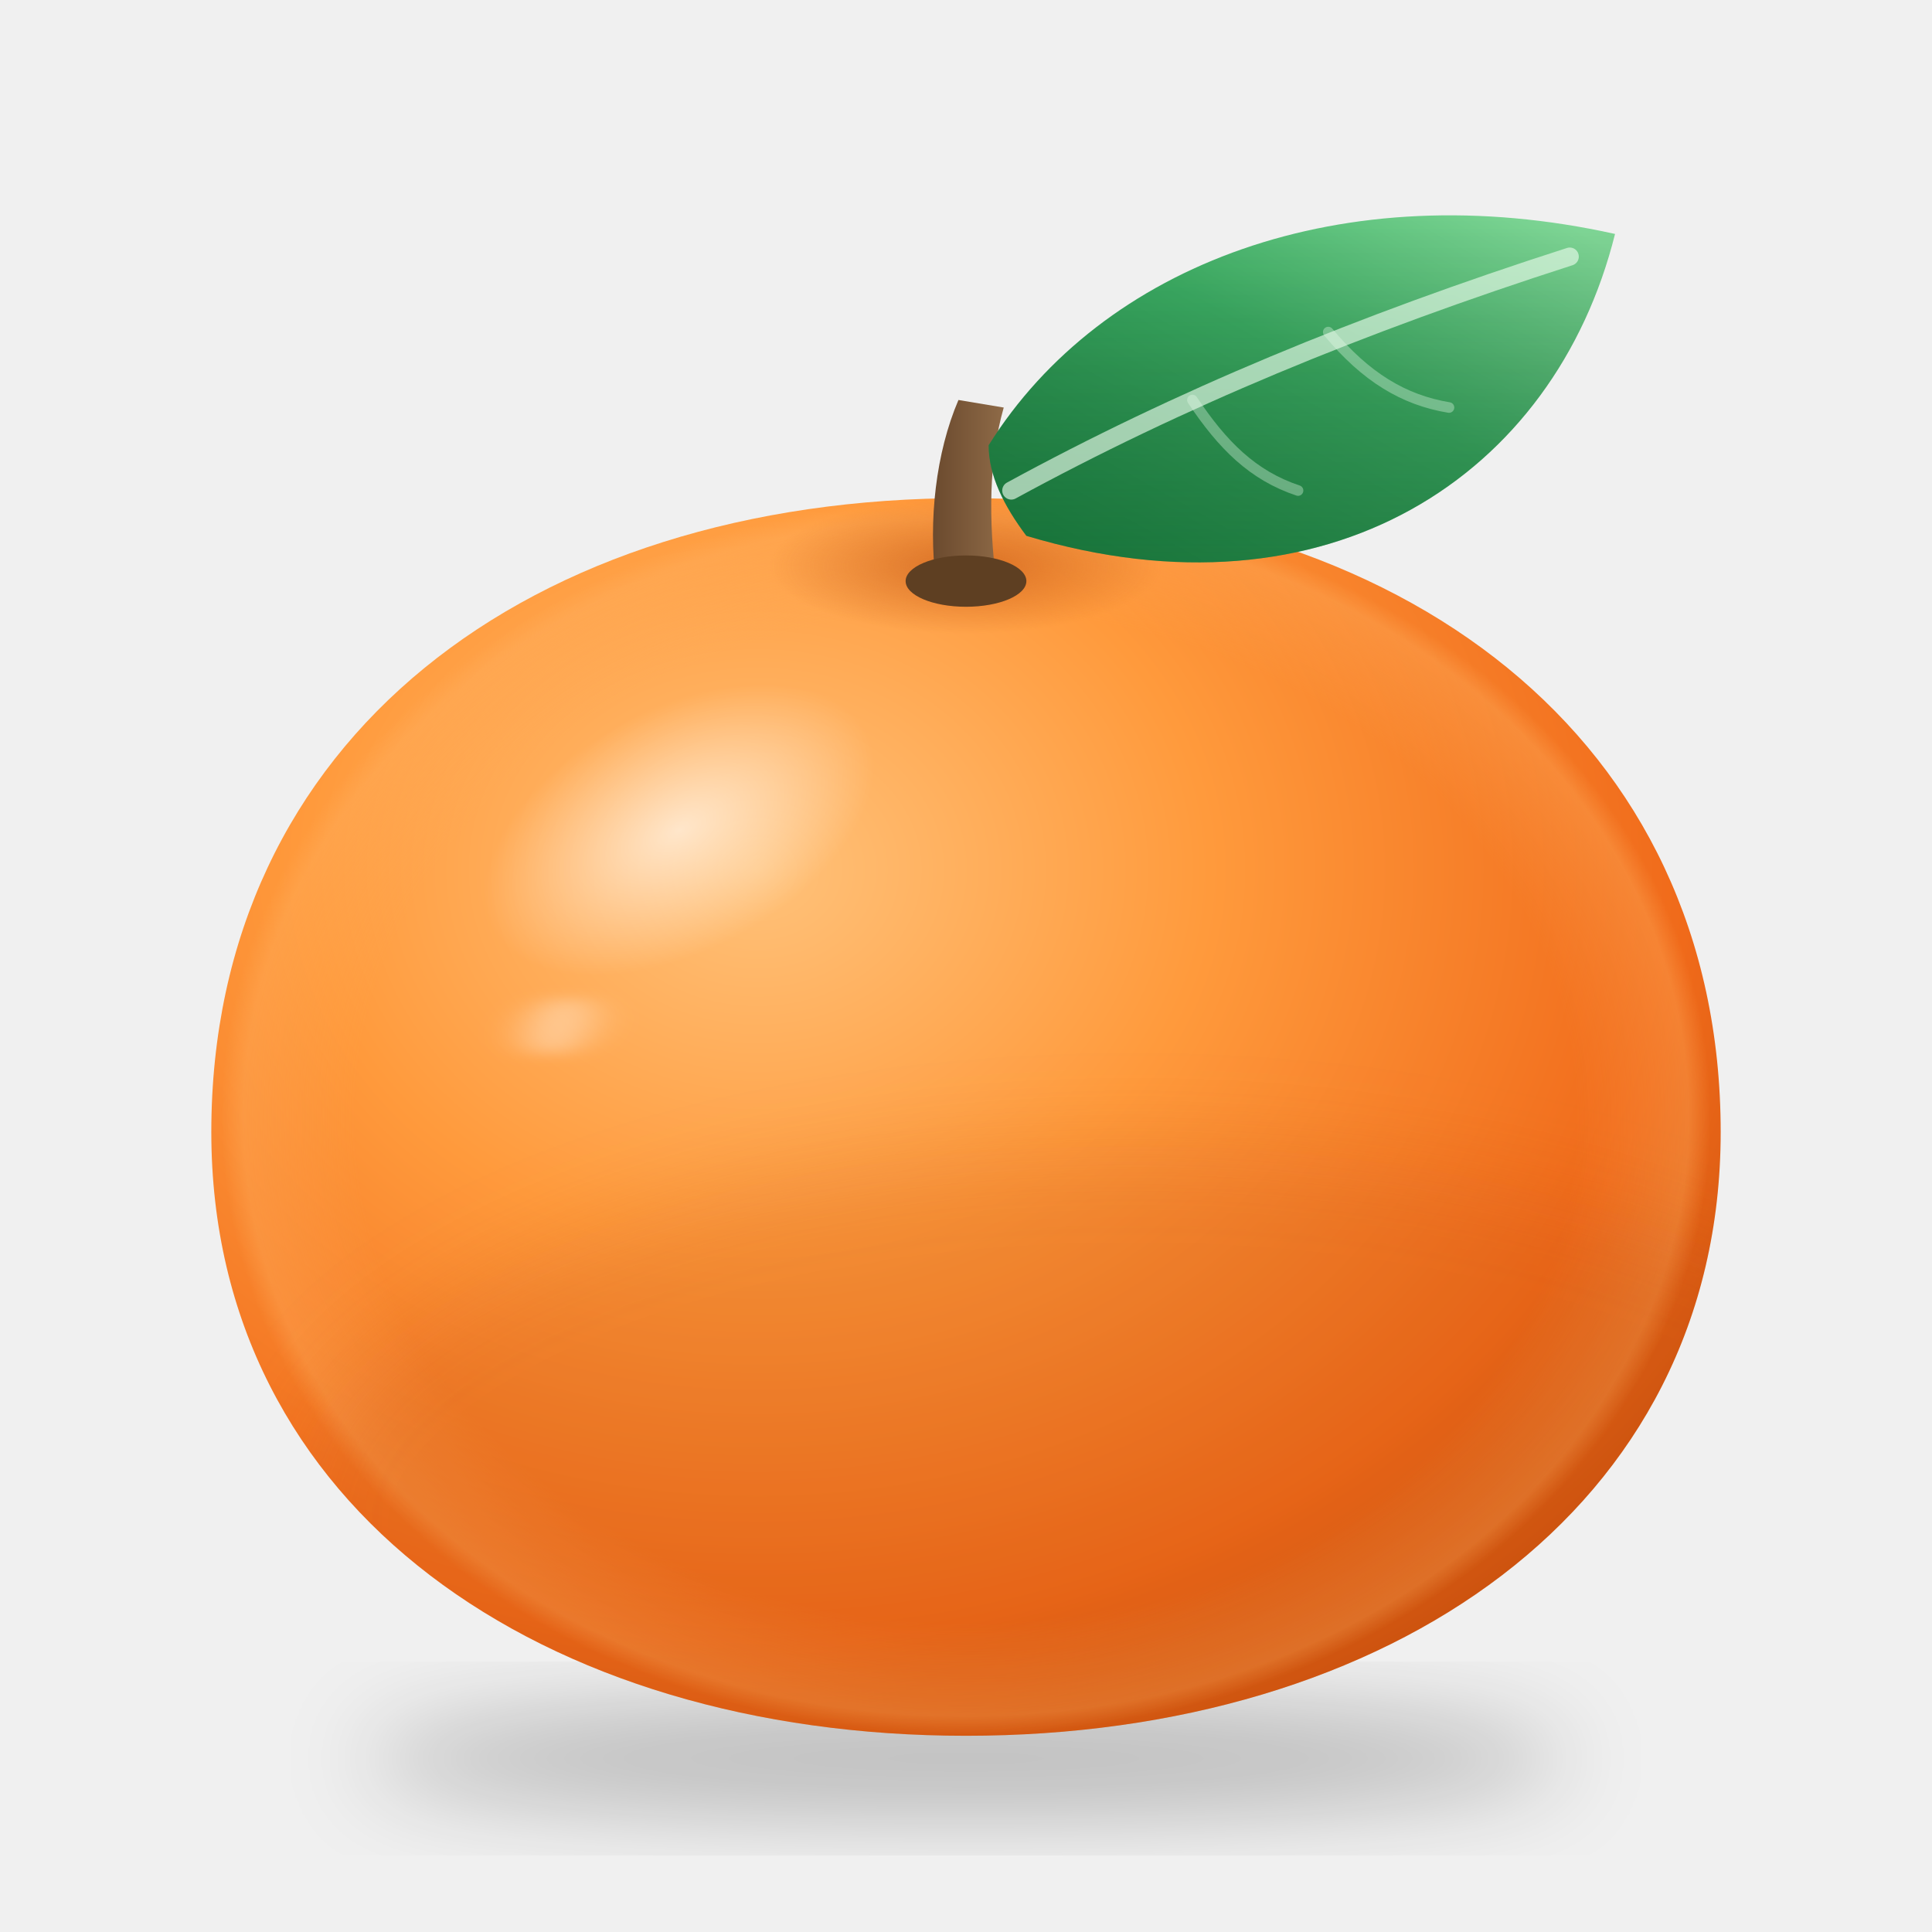
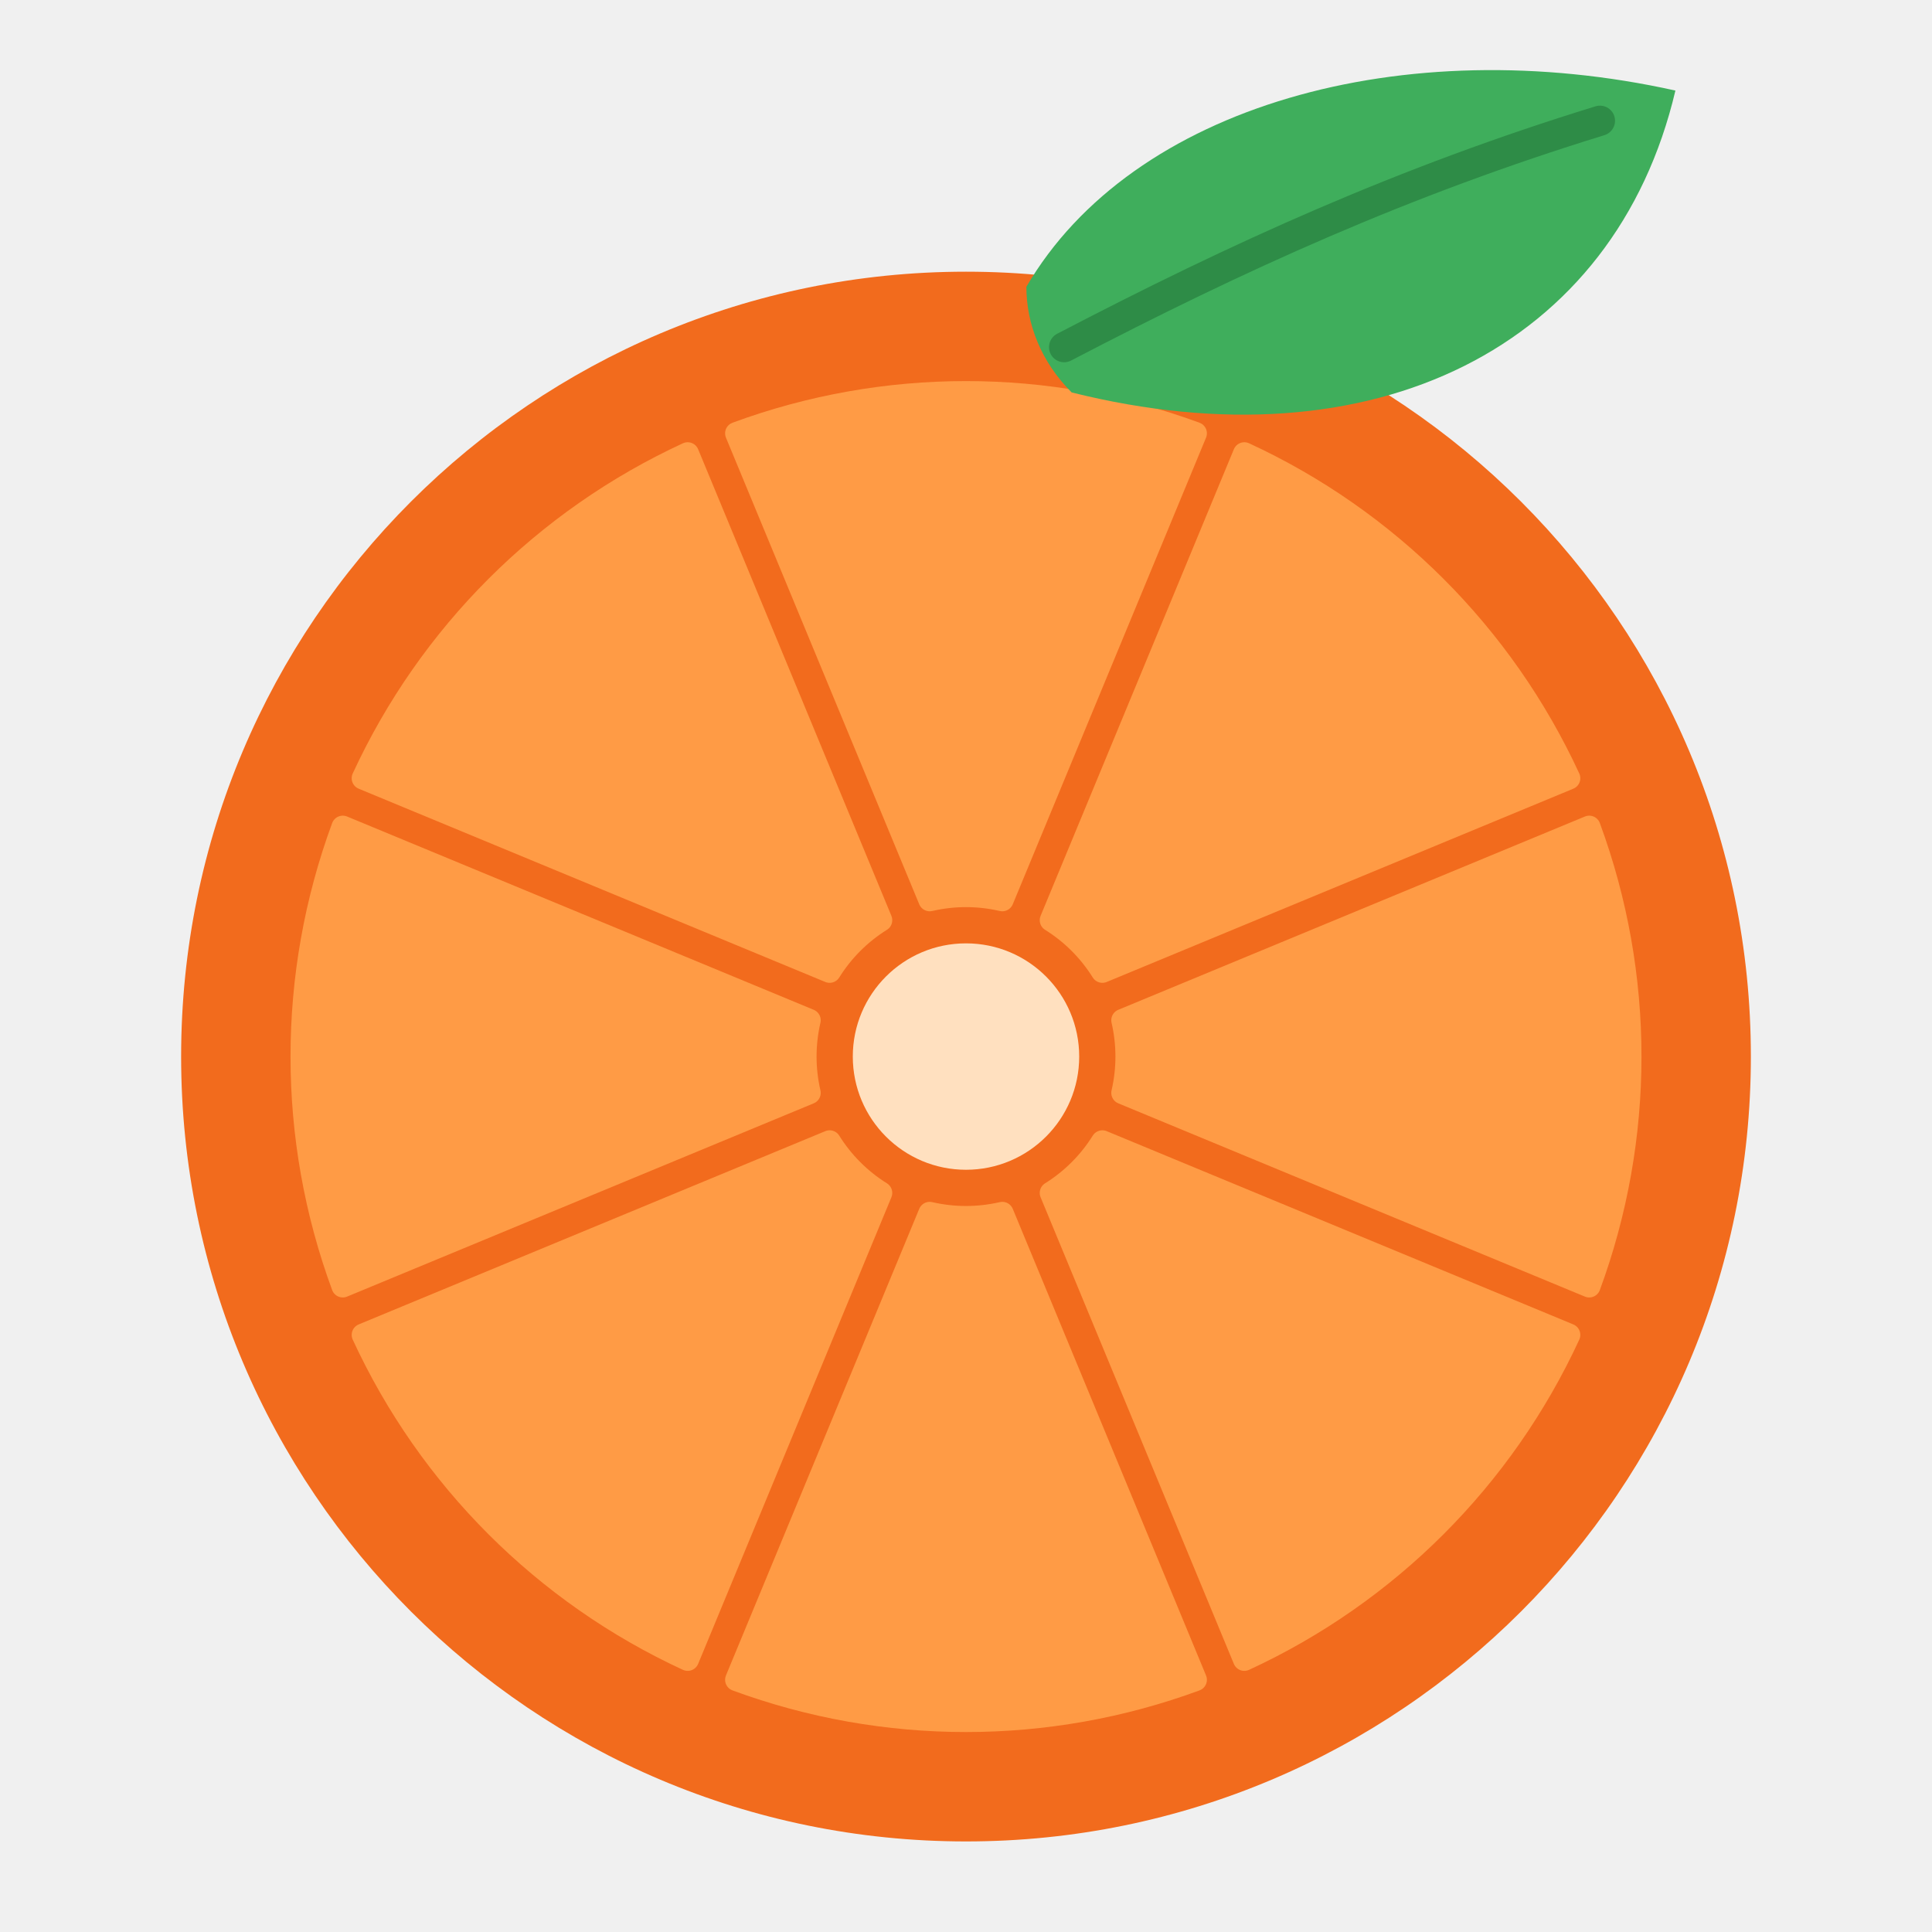
<svg xmlns="http://www.w3.org/2000/svg" width="1024" height="1024" viewBox="0 0 256 256">
-   <defs>
-     <radialGradient id="peel" cx="0.36" cy="0.30" r="0.80">
-       <stop offset="0" stop-color="#FFC27A" />
-       <stop offset="0.38" stop-color="#FF9A3C" />
-       <stop offset="0.78" stop-color="#F06A1A" />
-       <stop offset="1" stop-color="#C9500D" />
-     </radialGradient>
-     <radialGradient id="rim" cx="0.5" cy="0.5" r="0.5">
-       <stop offset="0.82" stop-color="#FFB060" stop-opacity="0" />
-       <stop offset="0.97" stop-color="#FFB060" stop-opacity="0.35" />
-       <stop offset="1" stop-color="#FFB060" stop-opacity="0" />
-     </radialGradient>
-     <radialGradient id="gloss" cx="0.5" cy="0.5" r="0.5">
-       <stop offset="0" stop-color="#FFFFFF" stop-opacity="0.85" />
-       <stop offset="1" stop-color="#FFFFFF" stop-opacity="0" />
-     </radialGradient>
-     <radialGradient id="dimple" cx="0.5" cy="0.5" r="0.5">
-       <stop offset="0" stop-color="#B9480A" stop-opacity="0.55" />
-       <stop offset="1" stop-color="#B9480A" stop-opacity="0" />
-     </radialGradient>
-     <linearGradient id="leaf" x1="0.05" y1="0.95" x2="0.95" y2="0.05">
-       <stop offset="0" stop-color="#1F8A47" />
-       <stop offset="0.55" stop-color="#3DB065" />
-       <stop offset="1" stop-color="#7FD796" />
-     </linearGradient>
-     <linearGradient id="leafShade" x1="0" y1="0" x2="0" y2="1">
-       <stop offset="0" stop-color="#000000" stop-opacity="0" />
-       <stop offset="1" stop-color="#0B4A22" stop-opacity="0.35" />
-     </linearGradient>
-     <linearGradient id="stem" x1="0" y1="0" x2="1" y2="0">
-       <stop offset="0" stop-color="#6B4A2E" />
-       <stop offset="1" stop-color="#8E6A47" />
-     </linearGradient>
-     <filter id="soft" x="-30%" y="-30%" width="160%" height="160%">
-       <feGaussianBlur stdDeviation="6" />
-     </filter>
-     <filter id="blur2" x="-20%" y="-20%" width="140%" height="140%">
-       <feGaussianBlur stdDeviation="2" />
-     </filter>
-     <clipPath id="fruitClip">
-       <path d="M128 66 C186 66 228 98 228 150 C228 200 184 230 128 230 C72 230 28 200 28 150 C28 98 70 66 128 66 Z" />
-     </clipPath>
-   </defs>
-   <ellipse cx="128" cy="233" rx="80" ry="8" fill="#000000" opacity="0.22" filter="url(#soft)" />
-   <path d="M128 66 C186 66 228 98 228 150 C228 200 184 230 128 230 C72 230 28 200 28 150 C28 98 70 66 128 66 Z" fill="url(#peel)" />
-   <g clip-path="url(#fruitClip)">
-     <ellipse cx="128" cy="148" rx="100" ry="82" fill="url(#rim)" />
-     <ellipse cx="150" cy="202" rx="112" ry="50" fill="#B8470A" opacity="0.18" filter="url(#soft)" />
-     <ellipse cx="128" cy="75" rx="26" ry="9" fill="url(#dimple)" />
+   <circle cx="128" cy="140" r="104" fill="#F26B1D" />
+   <g fill="#FF9B45" stroke="#FF9B45" stroke-width="3" stroke-linejoin="round">
+     <path d="M97.58 57.42 A88 88 0 0 1 158.42 57.42 L132.81 119.25 A21.3 21.3 0 0 0 123.19 119.25 Z" rx="4" />
+     <path d="M164.88 60.10 A88 88 0 0 1 207.90 103.12 L146.07 128.73 A21.3 21.3 0 0 0 139.27 121.93 Z" rx="4" />
+     <path d="M210.58 109.58 A88 88 0 0 1 210.58 170.42 L148.75 144.81 A21.3 21.3 0 0 0 148.75 135.19 Z" rx="4" />
+     <path d="M207.90 176.88 A88 88 0 0 1 164.88 219.90 L139.27 158.07 A21.3 21.3 0 0 0 146.07 151.27 Z" rx="4" />
+     <path d="M158.42 222.58 A88 88 0 0 1 97.58 222.58 L123.19 160.75 A21.3 21.3 0 0 0 132.81 160.75 Z" rx="4" />
+     <path d="M91.12 219.90 A88 88 0 0 1 48.10 176.88 L109.93 151.27 A21.3 21.3 0 0 0 116.73 158.07 Z" rx="4" />
+     <path d="M45.42 170.42 A88 88 0 0 1 45.42 109.58 L107.25 135.19 A21.3 21.3 0 0 0 107.25 144.81 Z" rx="4" />
+     <path d="M48.10 103.12 A88 88 0 0 1 91.12 60.10 L116.73 121.93 A21.3 21.3 0 0 0 109.93 128.73 Z" rx="4" />
  </g>
-   <ellipse cx="90" cy="110" rx="28" ry="16" transform="rotate(-28 90 110)" fill="url(#gloss)" opacity="0.75" />
-   <ellipse cx="74" cy="136" rx="5" ry="3.5" transform="rotate(-28 74 136)" fill="#FFFFFF" opacity="0.35" filter="url(#blur2)" />
-   <path d="M124 77 C123 69 124 60 127 53 L133 54 C131 61 131 69 132 77 Z" fill="url(#stem)" />
-   <ellipse cx="128" cy="77" rx="8" ry="3.4" fill="#5E3F22" />
-   <path d="M131 59 C146 35 178 23 214 31 C206 63 176 83 136 71 C133 67 131 63 131 59 Z" fill="url(#leaf)" />
-   <path d="M131 59 C146 35 178 23 214 31 C206 63 176 83 136 71 C133 67 131 63 131 59 Z" fill="url(#leafShade)" />
-   <path d="M134 65 C156 53 180 43 208 34" fill="none" stroke="#E8FBEA" stroke-opacity="0.65" stroke-width="2.4" stroke-linecap="round" />
-   <path d="M158 53 C162 59 166 63 172 65" fill="none" stroke="#E8FBEA" stroke-opacity="0.35" stroke-width="1.4" stroke-linecap="round" />
-   <path d="M176 44 C181 50 186 53 192 54" fill="none" stroke="#E8FBEA" stroke-opacity="0.35" stroke-width="1.4" stroke-linecap="round" />
+   <circle cx="128" cy="140" r="15" fill="#FFE0BF" />
+   <path d="M136 38 C150 14 186 4 222 12 C214 46 182 62 142 52 C138 48 136 43 136 38 Z" fill="#3FAE5C" />
+   <path d="M141 46 C164 34 186 24 212 16" fill="none" stroke="#2E8C47" stroke-width="4" stroke-linecap="round" />
</svg>
